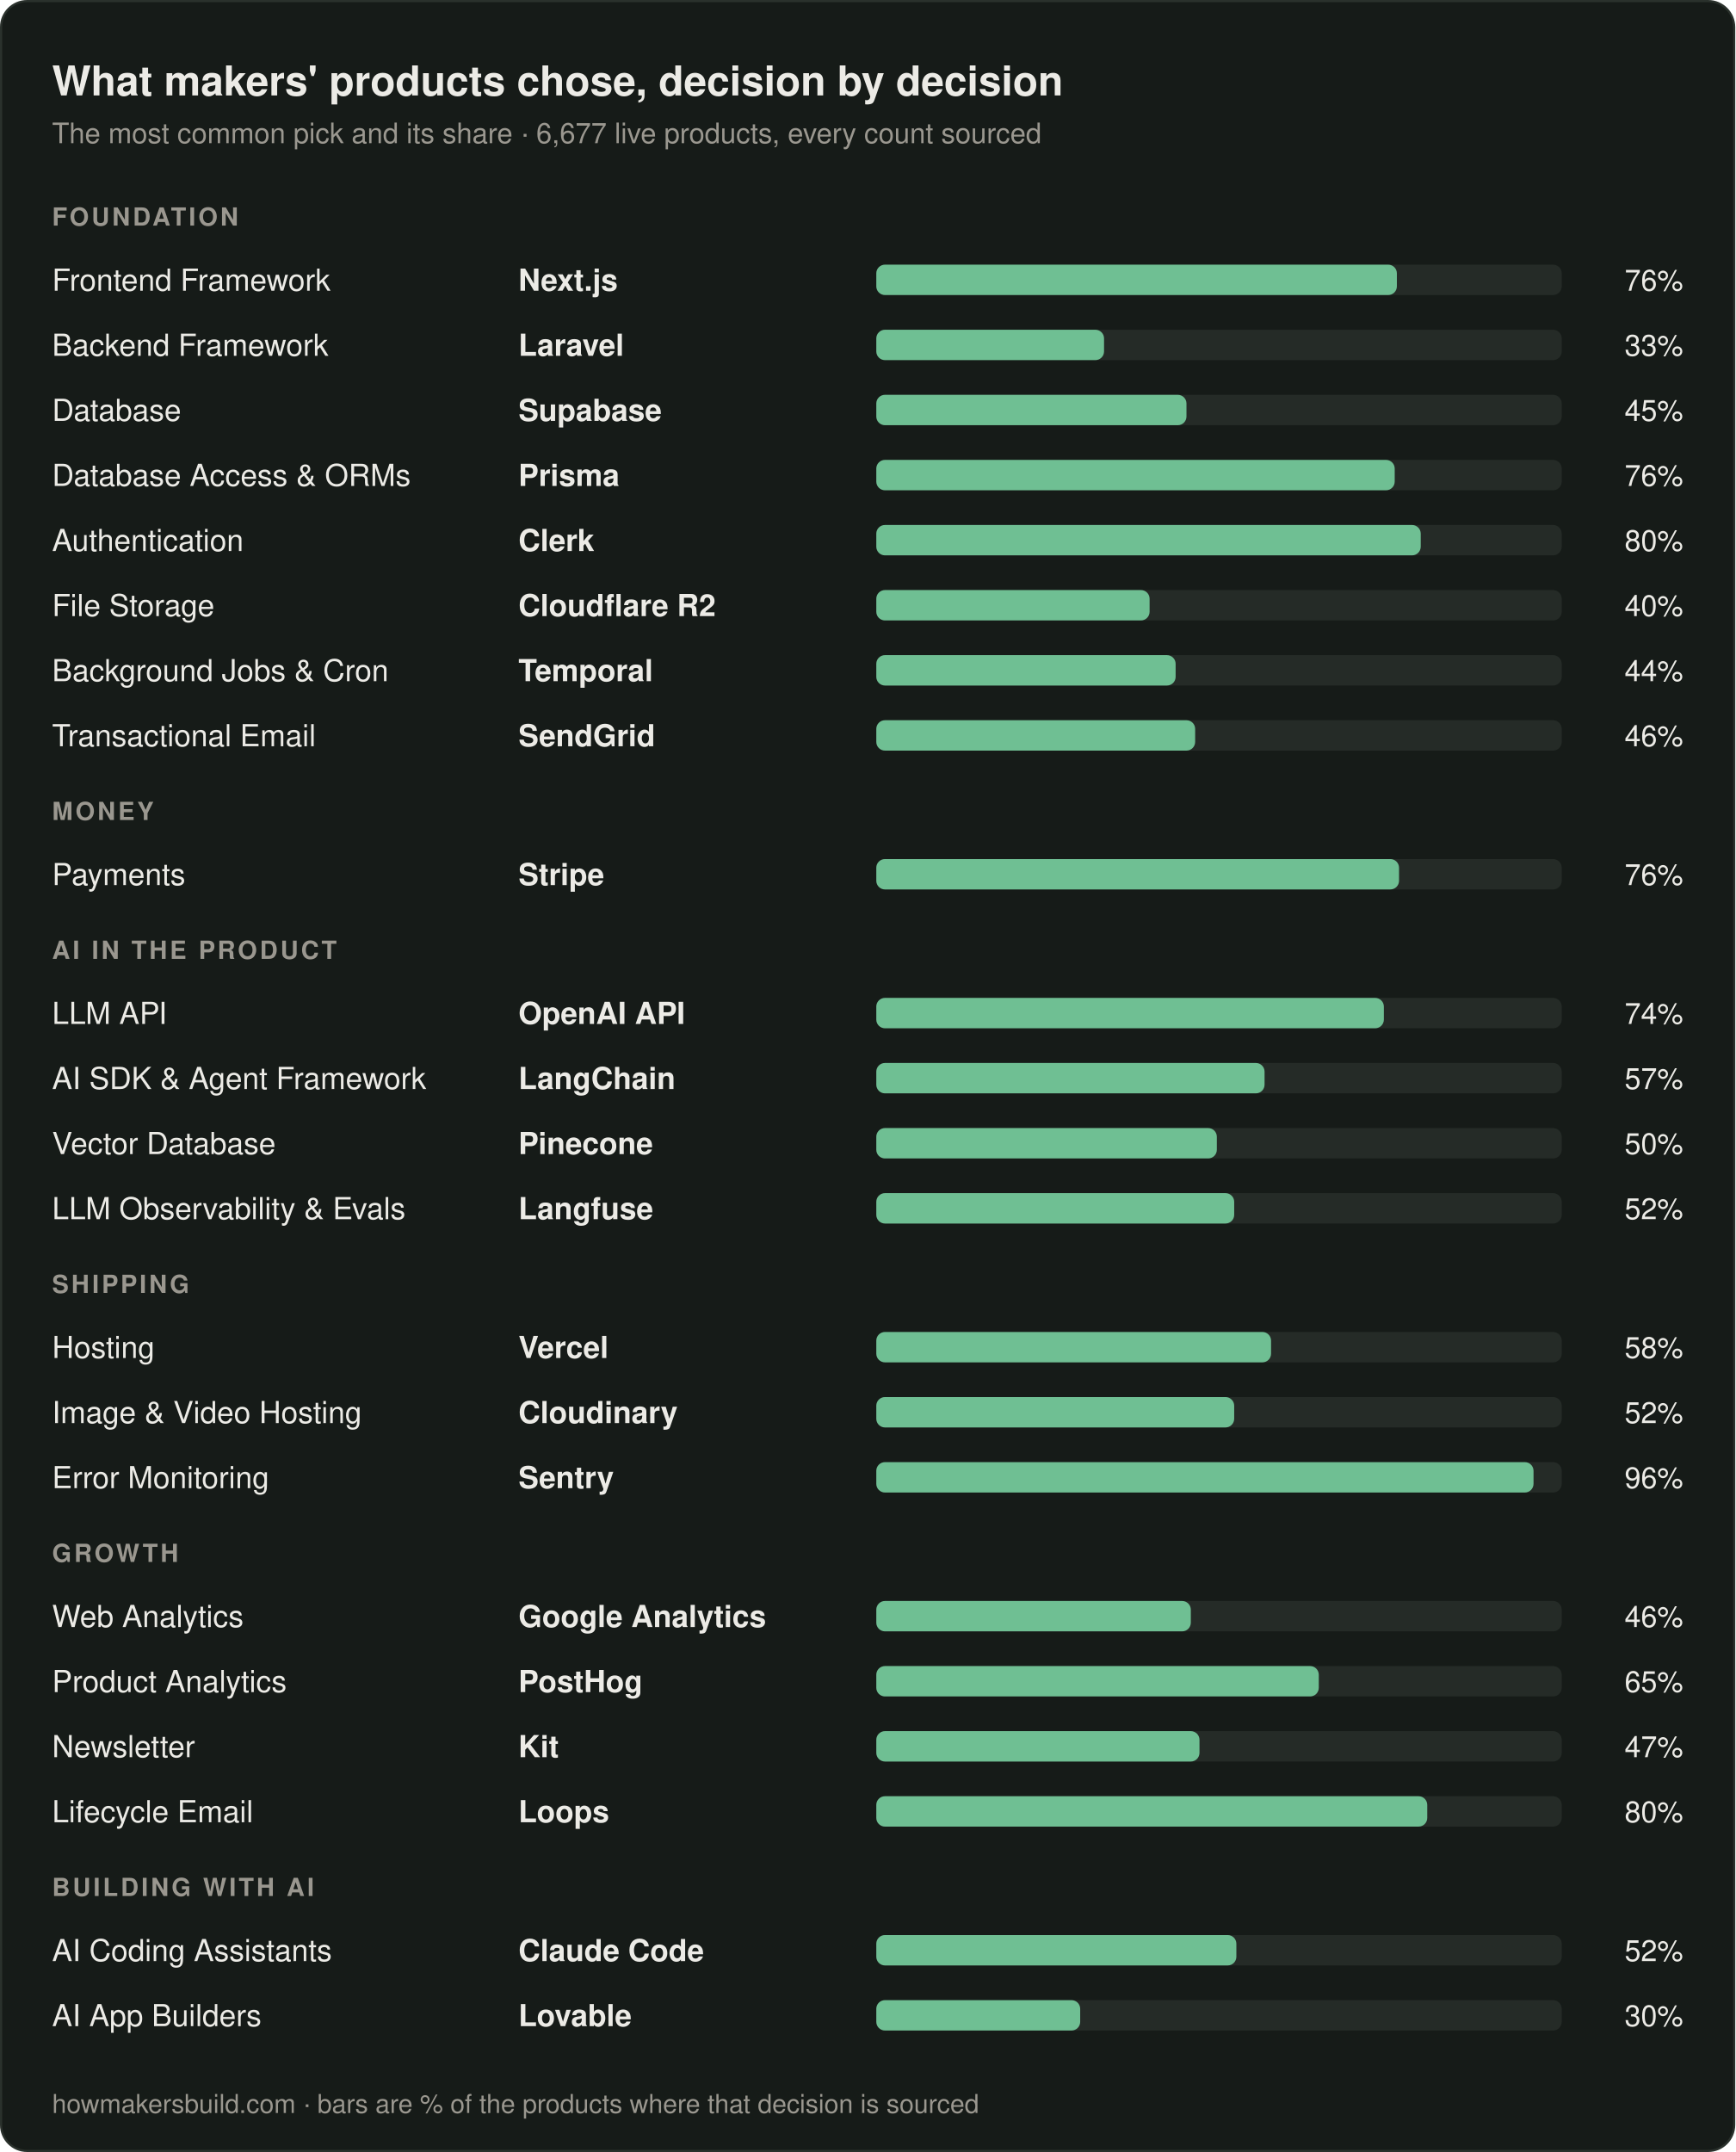
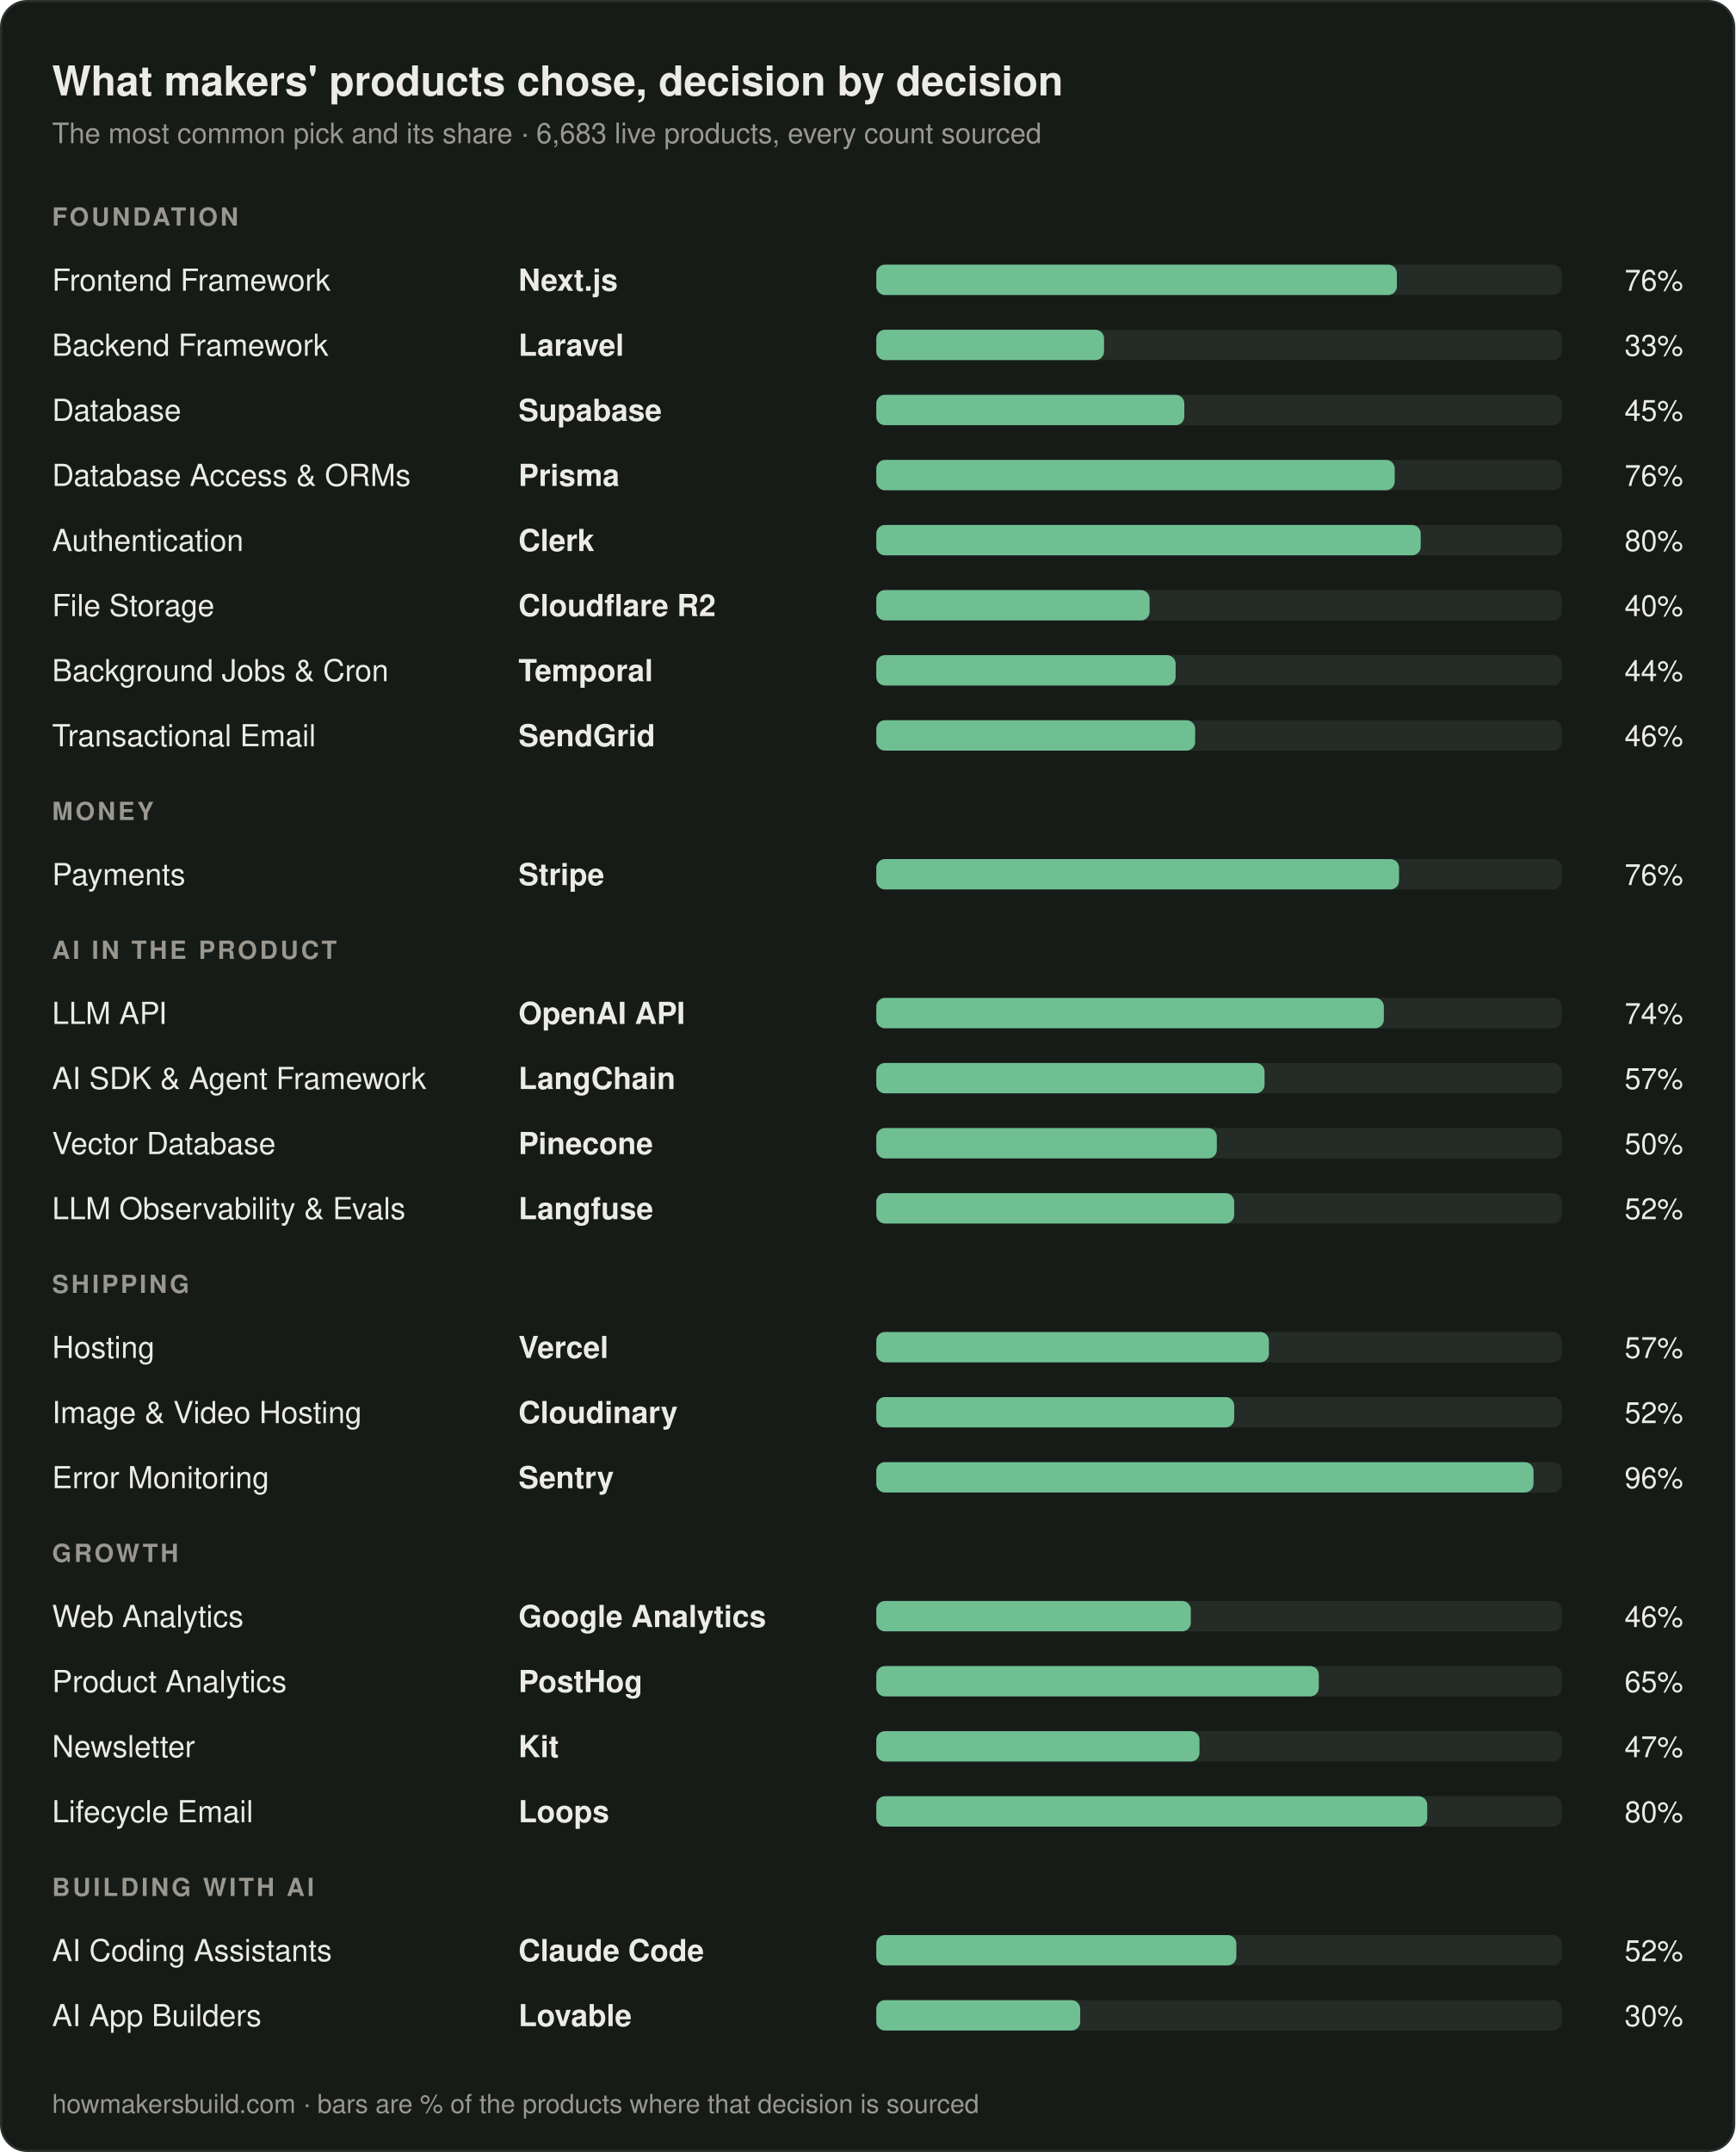
<svg xmlns="http://www.w3.org/2000/svg" width="800" height="992" viewBox="0 0 800 992" font-family="-apple-system, BlinkMacSystemFont, 'Segoe UI', Helvetica, Arial, sans-serif">
  <rect x="0.5" y="0.5" width="799" height="991" rx="12" fill="#161b18" stroke="#2a312c" />
  <text x="24" y="44" font-size="19" font-weight="700" fill="#ecebe6">What makers' products chose, decision by decision</text>
-   <text x="24" y="66" font-size="13" fill="#9a978f">The most common pick and its share · 6,677 live products, every count sourced</text>
+   <text x="24" y="66" font-size="13" fill="#9a978f">The most common pick and its share · 6,683 live products, every count sourced</text>
  <text x="24" y="104" font-size="11.5" font-weight="700" letter-spacing="1.2" fill="#9a978f">FOUNDATION</text>
  <text x="24" y="134" font-size="14" fill="#ecebe6">Frontend Framework</text>
  <text x="239" y="134" font-size="14" font-weight="700" fill="#ecebe6">Next.js</text>
  <rect x="404" y="122" width="316" height="14" rx="4" fill="#252b27" />
  <rect x="404" y="122" width="240" height="14" rx="4" fill="#6fbf93" />
  <text x="776" y="134" font-size="13.5" text-anchor="end" fill="#ecebe6">76%</text>
  <text x="24" y="164" font-size="14" fill="#ecebe6">Backend Framework</text>
  <text x="239" y="164" font-size="14" font-weight="700" fill="#ecebe6">Laravel</text>
  <rect x="404" y="152" width="316" height="14" rx="4" fill="#252b27" />
  <rect x="404" y="152" width="105" height="14" rx="4" fill="#6fbf93" />
  <text x="776" y="164" font-size="13.5" text-anchor="end" fill="#ecebe6">33%</text>
  <text x="24" y="194" font-size="14" fill="#ecebe6">Database</text>
  <text x="239" y="194" font-size="14" font-weight="700" fill="#ecebe6">Supabase</text>
  <rect x="404" y="182" width="316" height="14" rx="4" fill="#252b27" />
-   <rect x="404" y="182" width="143" height="14" rx="4" fill="#6fbf93" />
+   <rect x="404" y="182" width="142" height="14" rx="4" fill="#6fbf93" />
  <text x="776" y="194" font-size="13.5" text-anchor="end" fill="#ecebe6">45%</text>
  <text x="24" y="224" font-size="14" fill="#ecebe6">Database Access &amp; ORMs</text>
  <text x="239" y="224" font-size="14" font-weight="700" fill="#ecebe6">Prisma</text>
  <rect x="404" y="212" width="316" height="14" rx="4" fill="#252b27" />
  <rect x="404" y="212" width="239" height="14" rx="4" fill="#6fbf93" />
  <text x="776" y="224" font-size="13.5" text-anchor="end" fill="#ecebe6">76%</text>
  <text x="24" y="254" font-size="14" fill="#ecebe6">Authentication</text>
  <text x="239" y="254" font-size="14" font-weight="700" fill="#ecebe6">Clerk</text>
  <rect x="404" y="242" width="316" height="14" rx="4" fill="#252b27" />
  <rect x="404" y="242" width="251" height="14" rx="4" fill="#6fbf93" />
  <text x="776" y="254" font-size="13.5" text-anchor="end" fill="#ecebe6">80%</text>
  <text x="24" y="284" font-size="14" fill="#ecebe6">File Storage</text>
  <text x="239" y="284" font-size="14" font-weight="700" fill="#ecebe6">Cloudflare R2</text>
  <rect x="404" y="272" width="316" height="14" rx="4" fill="#252b27" />
  <rect x="404" y="272" width="126" height="14" rx="4" fill="#6fbf93" />
  <text x="776" y="284" font-size="13.5" text-anchor="end" fill="#ecebe6">40%</text>
  <text x="24" y="314" font-size="14" fill="#ecebe6">Background Jobs &amp; Cron</text>
  <text x="239" y="314" font-size="14" font-weight="700" fill="#ecebe6">Temporal</text>
  <rect x="404" y="302" width="316" height="14" rx="4" fill="#252b27" />
  <rect x="404" y="302" width="138" height="14" rx="4" fill="#6fbf93" />
  <text x="776" y="314" font-size="13.5" text-anchor="end" fill="#ecebe6">44%</text>
  <text x="24" y="344" font-size="14" fill="#ecebe6">Transactional Email</text>
  <text x="239" y="344" font-size="14" font-weight="700" fill="#ecebe6">SendGrid</text>
  <rect x="404" y="332" width="316" height="14" rx="4" fill="#252b27" />
  <rect x="404" y="332" width="147" height="14" rx="4" fill="#6fbf93" />
  <text x="776" y="344" font-size="13.5" text-anchor="end" fill="#ecebe6">46%</text>
  <text x="24" y="378" font-size="11.5" font-weight="700" letter-spacing="1.2" fill="#9a978f">MONEY</text>
  <text x="24" y="408" font-size="14" fill="#ecebe6">Payments</text>
  <text x="239" y="408" font-size="14" font-weight="700" fill="#ecebe6">Stripe</text>
  <rect x="404" y="396" width="316" height="14" rx="4" fill="#252b27" />
  <rect x="404" y="396" width="241" height="14" rx="4" fill="#6fbf93" />
  <text x="776" y="408" font-size="13.5" text-anchor="end" fill="#ecebe6">76%</text>
  <text x="24" y="442" font-size="11.5" font-weight="700" letter-spacing="1.2" fill="#9a978f">AI IN THE PRODUCT</text>
  <text x="24" y="472" font-size="14" fill="#ecebe6">LLM API</text>
  <text x="239" y="472" font-size="14" font-weight="700" fill="#ecebe6">OpenAI API</text>
  <rect x="404" y="460" width="316" height="14" rx="4" fill="#252b27" />
  <rect x="404" y="460" width="234" height="14" rx="4" fill="#6fbf93" />
  <text x="776" y="472" font-size="13.5" text-anchor="end" fill="#ecebe6">74%</text>
  <text x="24" y="502" font-size="14" fill="#ecebe6">AI SDK &amp; Agent Framework</text>
  <text x="239" y="502" font-size="14" font-weight="700" fill="#ecebe6">LangChain</text>
  <rect x="404" y="490" width="316" height="14" rx="4" fill="#252b27" />
  <rect x="404" y="490" width="179" height="14" rx="4" fill="#6fbf93" />
  <text x="776" y="502" font-size="13.5" text-anchor="end" fill="#ecebe6">57%</text>
  <text x="24" y="532" font-size="14" fill="#ecebe6">Vector Database</text>
  <text x="239" y="532" font-size="14" font-weight="700" fill="#ecebe6">Pinecone</text>
  <rect x="404" y="520" width="316" height="14" rx="4" fill="#252b27" />
  <rect x="404" y="520" width="157" height="14" rx="4" fill="#6fbf93" />
  <text x="776" y="532" font-size="13.5" text-anchor="end" fill="#ecebe6">50%</text>
  <text x="24" y="562" font-size="14" fill="#ecebe6">LLM Observability &amp; Evals</text>
  <text x="239" y="562" font-size="14" font-weight="700" fill="#ecebe6">Langfuse</text>
  <rect x="404" y="550" width="316" height="14" rx="4" fill="#252b27" />
  <rect x="404" y="550" width="165" height="14" rx="4" fill="#6fbf93" />
  <text x="776" y="562" font-size="13.5" text-anchor="end" fill="#ecebe6">52%</text>
  <text x="24" y="596" font-size="11.5" font-weight="700" letter-spacing="1.2" fill="#9a978f">SHIPPING</text>
  <text x="24" y="626" font-size="14" fill="#ecebe6">Hosting</text>
  <text x="239" y="626" font-size="14" font-weight="700" fill="#ecebe6">Vercel</text>
  <rect x="404" y="614" width="316" height="14" rx="4" fill="#252b27" />
-   <rect x="404" y="614" width="182" height="14" rx="4" fill="#6fbf93" />
-   <text x="776" y="626" font-size="13.5" text-anchor="end" fill="#ecebe6">58%</text>
+   <rect x="404" y="614" width="181" height="14" rx="4" fill="#6fbf93" />
+   <text x="776" y="626" font-size="13.5" text-anchor="end" fill="#ecebe6">57%</text>
  <text x="24" y="656" font-size="14" fill="#ecebe6">Image &amp; Video Hosting</text>
  <text x="239" y="656" font-size="14" font-weight="700" fill="#ecebe6">Cloudinary</text>
  <rect x="404" y="644" width="316" height="14" rx="4" fill="#252b27" />
  <rect x="404" y="644" width="165" height="14" rx="4" fill="#6fbf93" />
  <text x="776" y="656" font-size="13.5" text-anchor="end" fill="#ecebe6">52%</text>
  <text x="24" y="686" font-size="14" fill="#ecebe6">Error Monitoring</text>
  <text x="239" y="686" font-size="14" font-weight="700" fill="#ecebe6">Sentry</text>
  <rect x="404" y="674" width="316" height="14" rx="4" fill="#252b27" />
  <rect x="404" y="674" width="303" height="14" rx="4" fill="#6fbf93" />
  <text x="776" y="686" font-size="13.5" text-anchor="end" fill="#ecebe6">96%</text>
  <text x="24" y="720" font-size="11.5" font-weight="700" letter-spacing="1.2" fill="#9a978f">GROWTH</text>
  <text x="24" y="750" font-size="14" fill="#ecebe6">Web Analytics</text>
  <text x="239" y="750" font-size="14" font-weight="700" fill="#ecebe6">Google Analytics</text>
  <rect x="404" y="738" width="316" height="14" rx="4" fill="#252b27" />
  <rect x="404" y="738" width="145" height="14" rx="4" fill="#6fbf93" />
  <text x="776" y="750" font-size="13.5" text-anchor="end" fill="#ecebe6">46%</text>
  <text x="24" y="780" font-size="14" fill="#ecebe6">Product Analytics</text>
  <text x="239" y="780" font-size="14" font-weight="700" fill="#ecebe6">PostHog</text>
  <rect x="404" y="768" width="316" height="14" rx="4" fill="#252b27" />
  <rect x="404" y="768" width="204" height="14" rx="4" fill="#6fbf93" />
  <text x="776" y="780" font-size="13.5" text-anchor="end" fill="#ecebe6">65%</text>
  <text x="24" y="810" font-size="14" fill="#ecebe6">Newsletter</text>
  <text x="239" y="810" font-size="14" font-weight="700" fill="#ecebe6">Kit</text>
  <rect x="404" y="798" width="316" height="14" rx="4" fill="#252b27" />
  <rect x="404" y="798" width="149" height="14" rx="4" fill="#6fbf93" />
  <text x="776" y="810" font-size="13.5" text-anchor="end" fill="#ecebe6">47%</text>
  <text x="24" y="840" font-size="14" fill="#ecebe6">Lifecycle Email</text>
  <text x="239" y="840" font-size="14" font-weight="700" fill="#ecebe6">Loops</text>
  <rect x="404" y="828" width="316" height="14" rx="4" fill="#252b27" />
  <rect x="404" y="828" width="254" height="14" rx="4" fill="#6fbf93" />
  <text x="776" y="840" font-size="13.5" text-anchor="end" fill="#ecebe6">80%</text>
  <text x="24" y="874" font-size="11.5" font-weight="700" letter-spacing="1.2" fill="#9a978f">BUILDING WITH AI</text>
  <text x="24" y="904" font-size="14" fill="#ecebe6">AI Coding Assistants</text>
  <text x="239" y="904" font-size="14" font-weight="700" fill="#ecebe6">Claude Code</text>
  <rect x="404" y="892" width="316" height="14" rx="4" fill="#252b27" />
  <rect x="404" y="892" width="166" height="14" rx="4" fill="#6fbf93" />
  <text x="776" y="904" font-size="13.5" text-anchor="end" fill="#ecebe6">52%</text>
  <text x="24" y="934" font-size="14" fill="#ecebe6">AI App Builders</text>
  <text x="239" y="934" font-size="14" font-weight="700" fill="#ecebe6">Lovable</text>
  <rect x="404" y="922" width="316" height="14" rx="4" fill="#252b27" />
  <rect x="404" y="922" width="94" height="14" rx="4" fill="#6fbf93" />
  <text x="776" y="934" font-size="13.5" text-anchor="end" fill="#ecebe6">30%</text>
  <text x="24" y="974" font-size="12" fill="#9a978f">howmakersbuild.com · bars are % of the products where that decision is sourced</text>
</svg>
